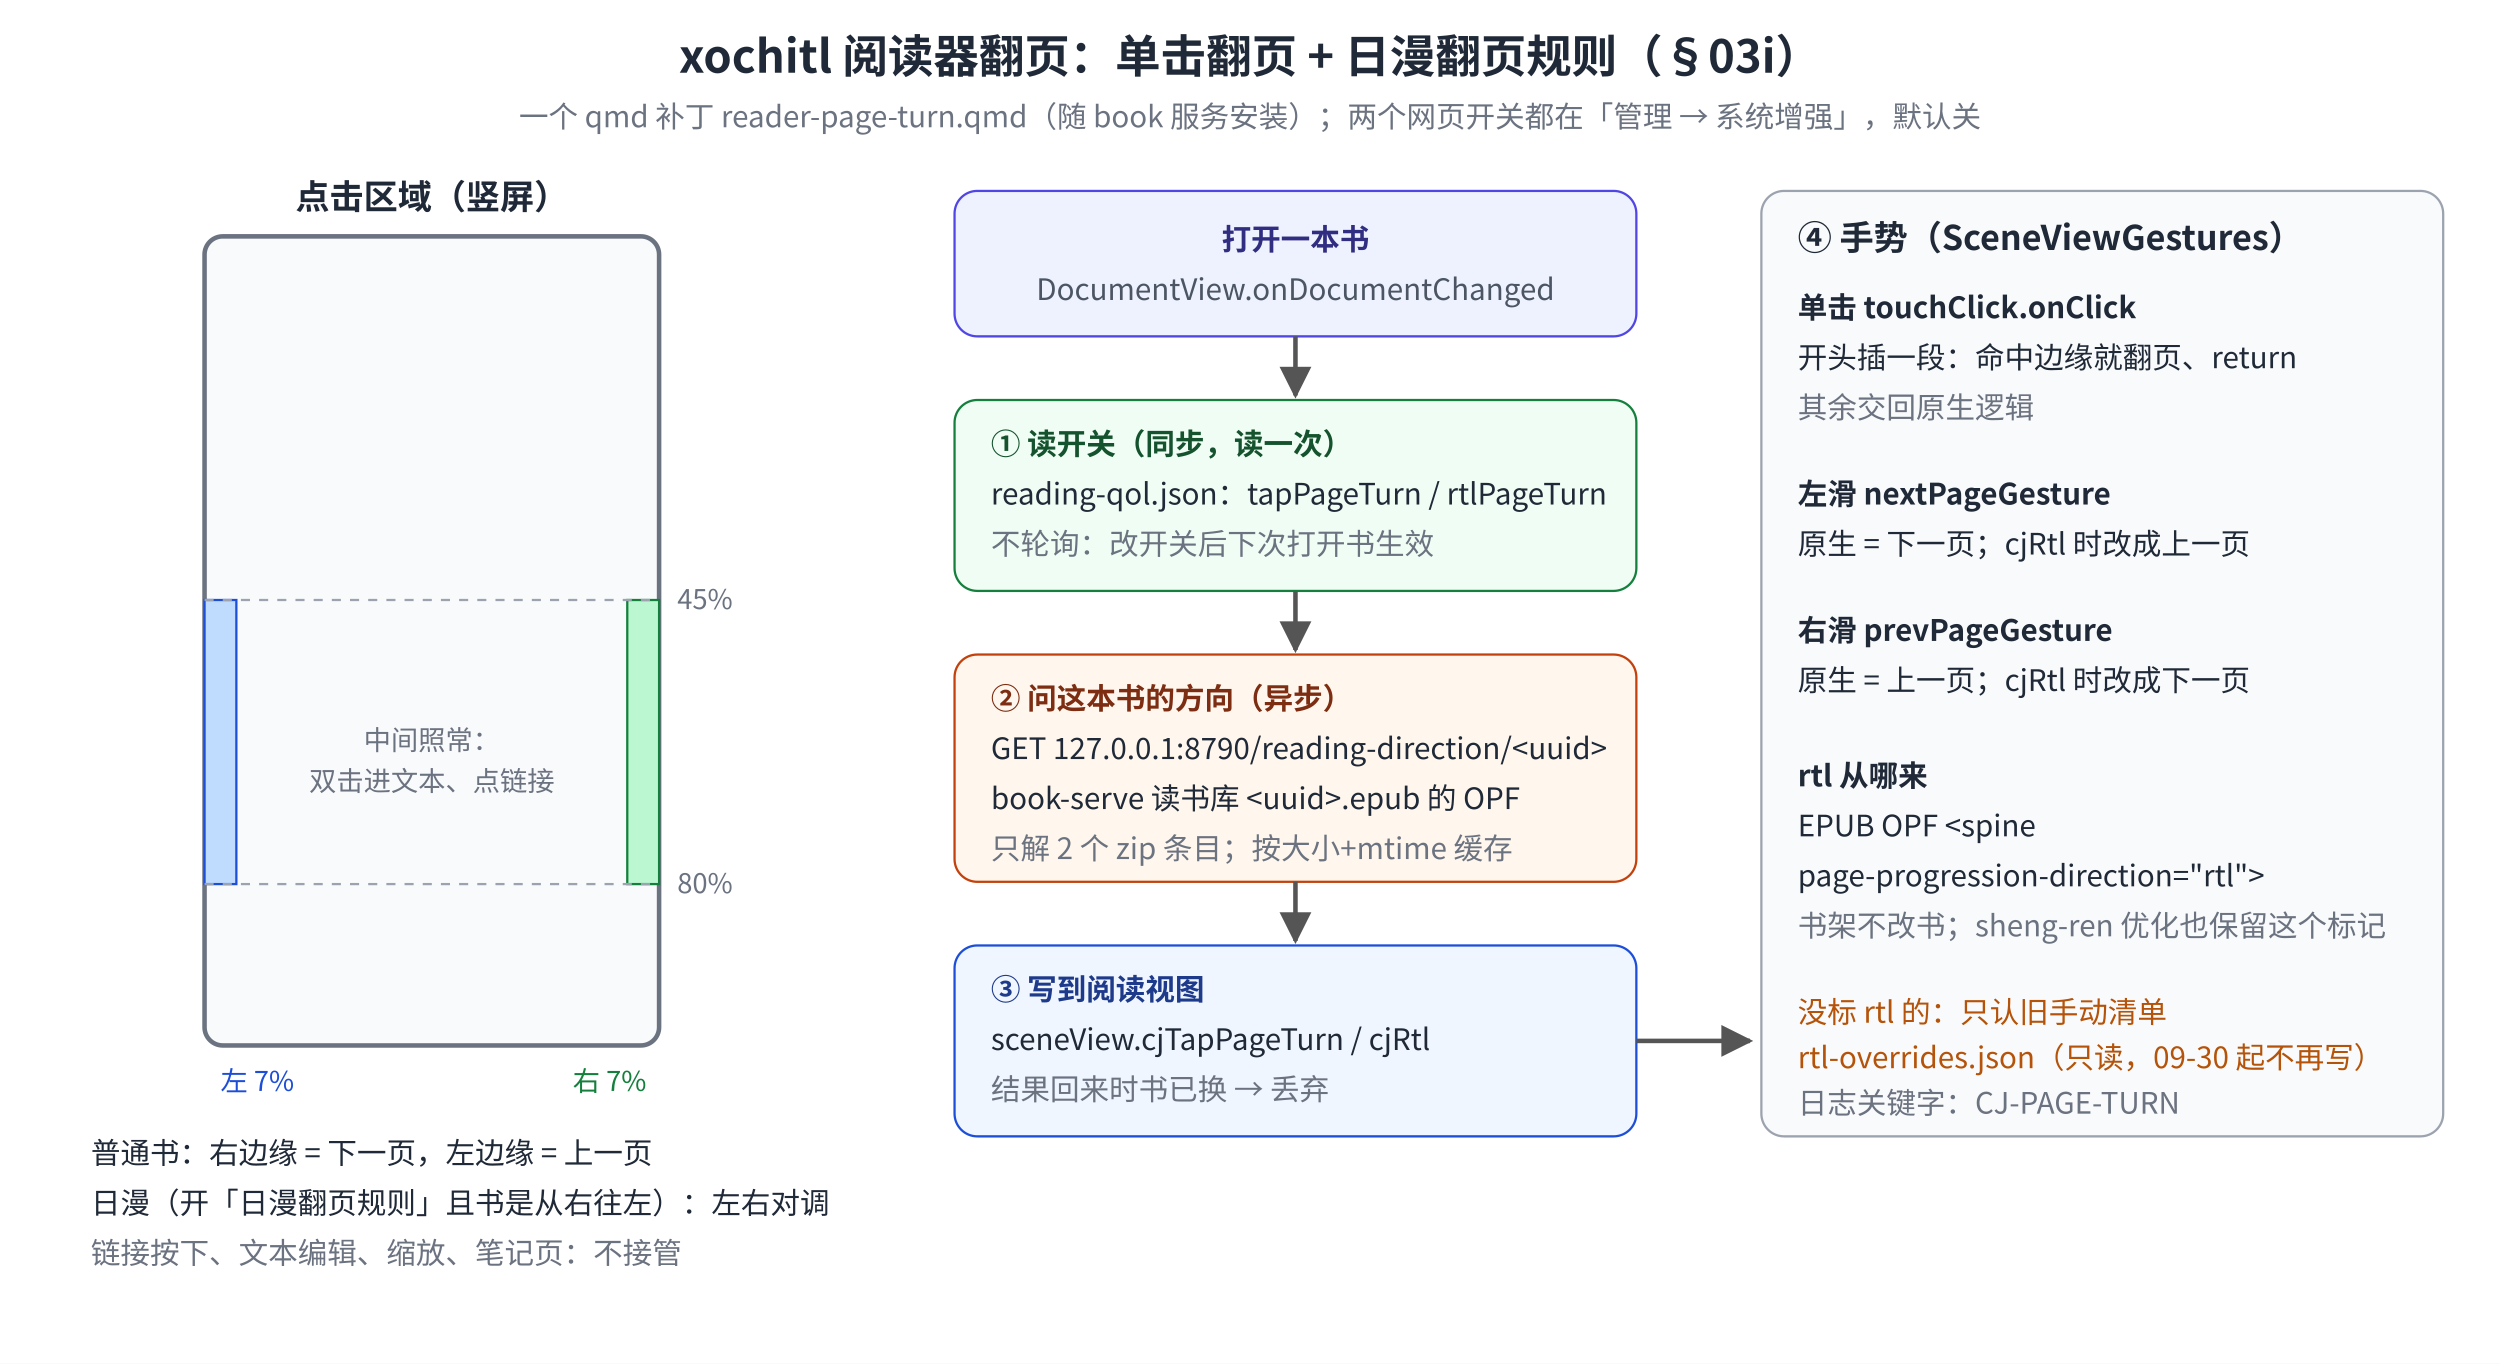
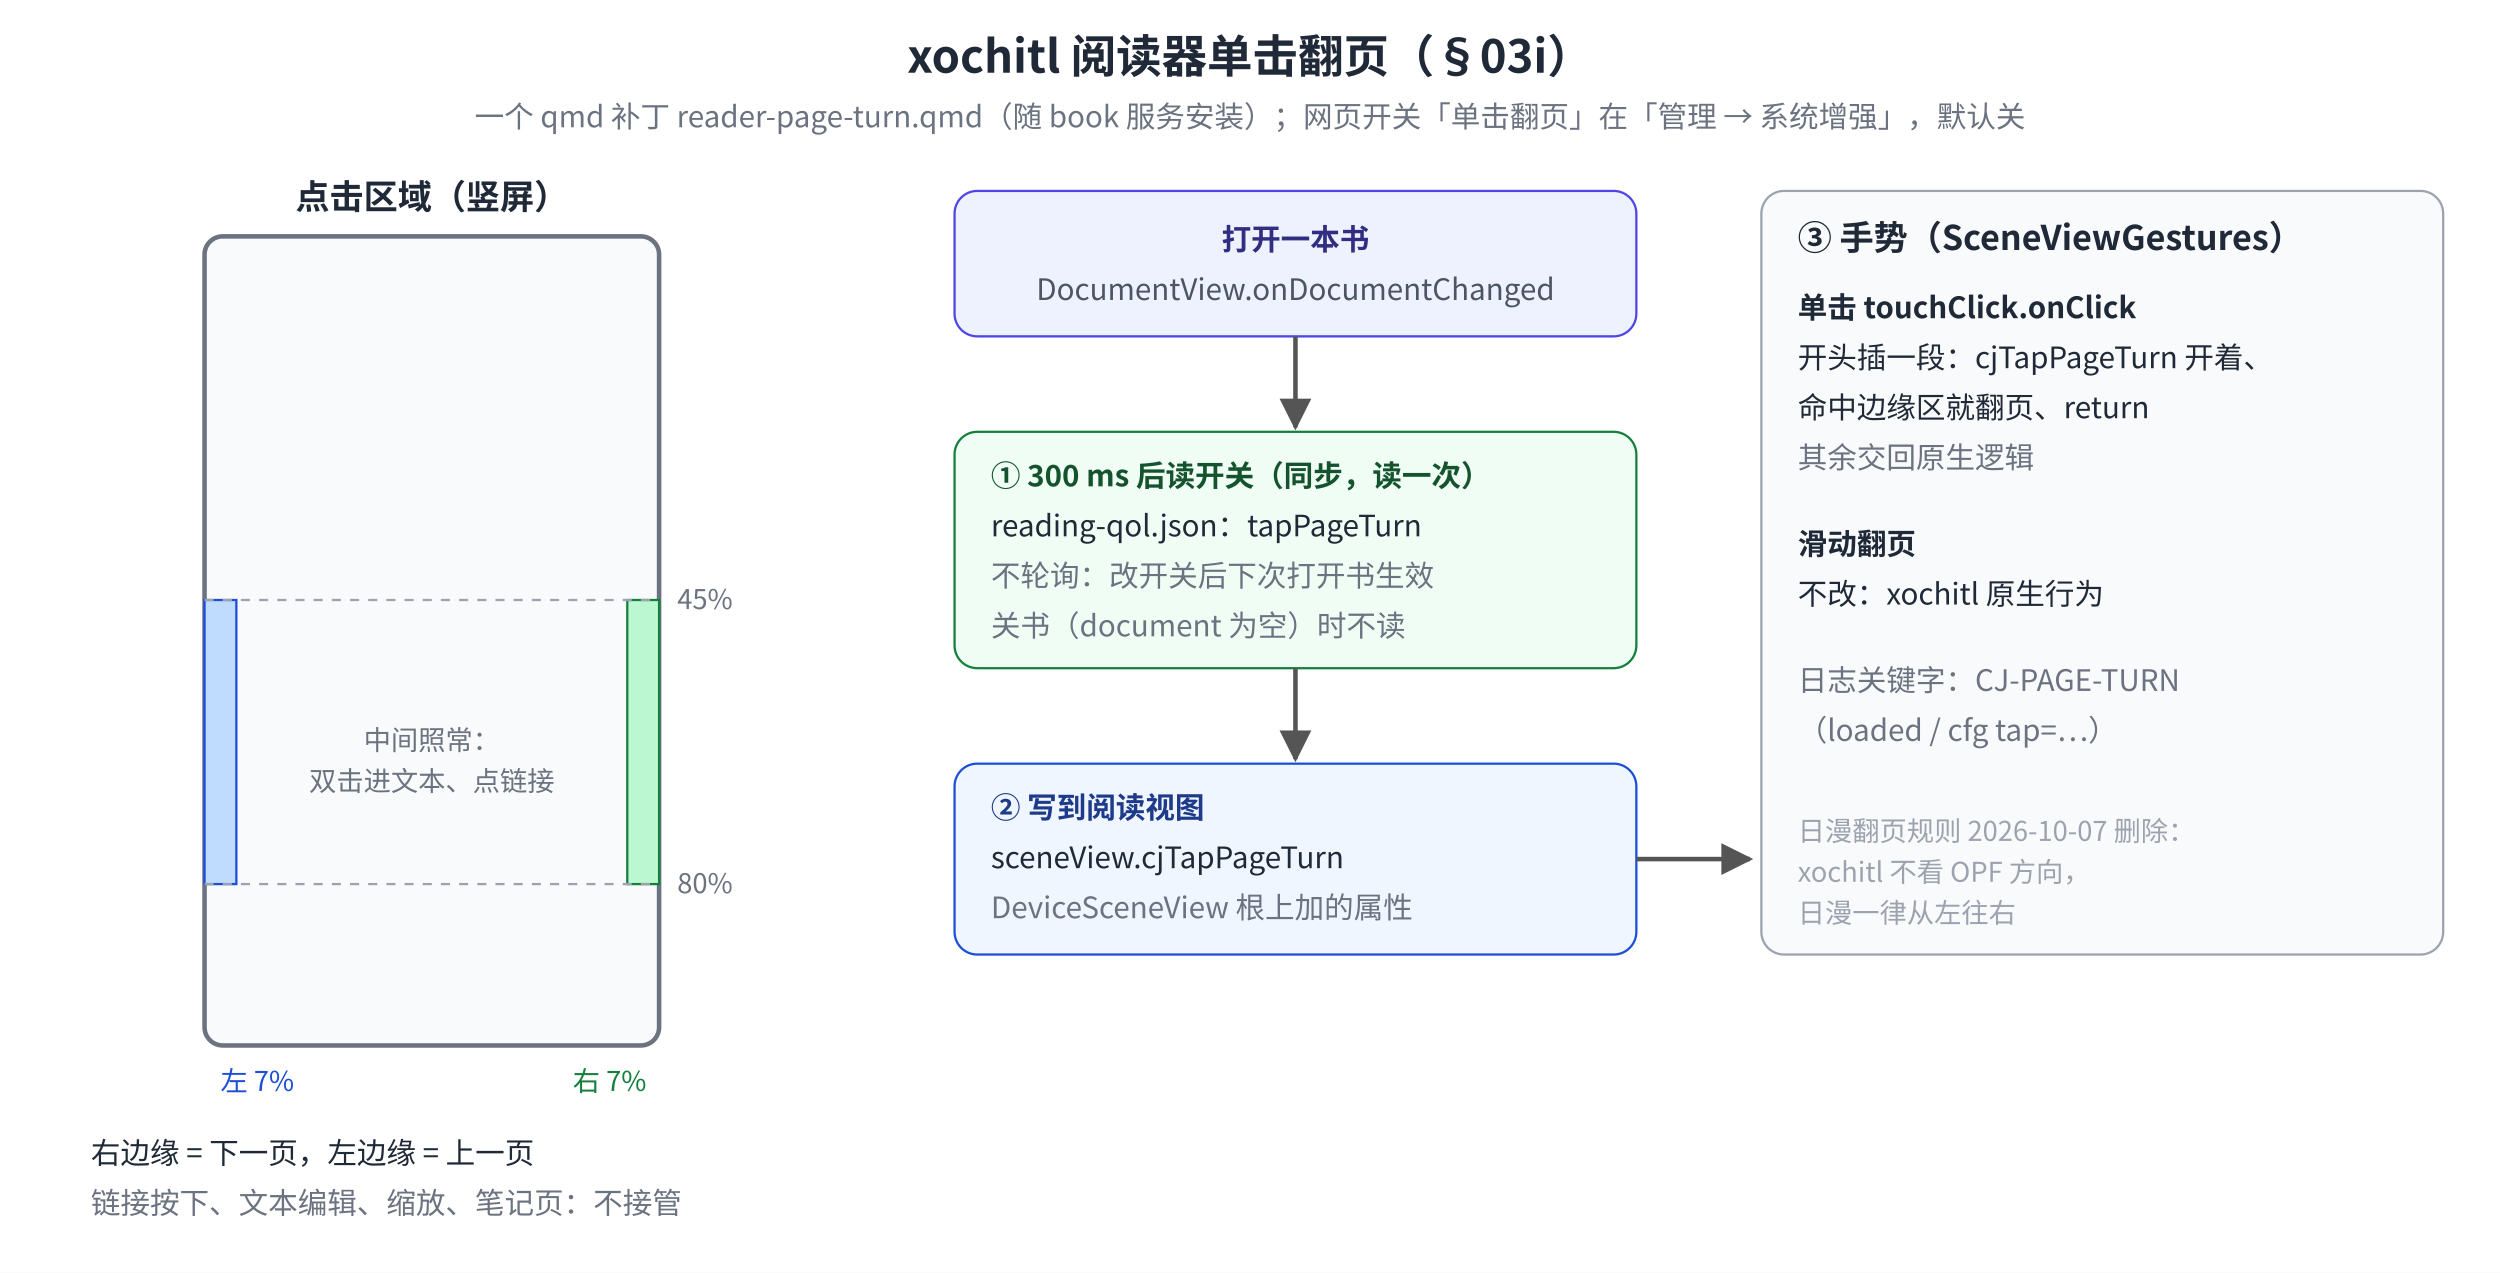
- <svg xmlns="http://www.w3.org/2000/svg" width="1100" height="600" viewBox="0 0 1100 600" font-family="Noto Sans CJK SC, sans-serif">
+ <svg xmlns="http://www.w3.org/2000/svg" width="1100" height="560" viewBox="0 0 1100 560" font-family="Noto Sans CJK SC, sans-serif">
  <defs>
    <marker id="rp-a" viewBox="0 0 10 10" refX="9" refY="5" markerWidth="7" markerHeight="7" orient="auto-start-reverse">
      <path d="M0,0 L10,5 L0,10 z" fill="#555" />
    </marker>
  </defs>
-   <rect width="1100" height="600" fill="#ffffff" />
-   <text x="550" y="32" text-anchor="middle" font-size="20" font-weight="bold" fill="#1f2937">xochitl 阅读器翻页：单击翻页 + 日漫翻页规则（§03i）</text>
-   <text x="550" y="56" text-anchor="middle" font-size="13" fill="#6b7280">一个 qmd 补丁 reader-page-turn.qmd（随 book 服务安装）；两个网页开关都在「管理 → 系统增强」，默认关</text>
+   <rect width="1100" height="560" fill="#ffffff" />
+   <text x="550" y="32" text-anchor="middle" font-size="20" font-weight="bold" fill="#1f2937">xochitl 阅读器单击翻页（§03i）</text>
+   <text x="550" y="56" text-anchor="middle" font-size="13" fill="#6b7280">一个 qmd 补丁 reader-page-turn.qmd（随 book 服务安装）；网页开关「单击翻页」在「管理 → 系统增强」，默认关</text>
  <text x="190" y="92" text-anchor="middle" font-size="15" font-weight="bold" fill="#1f2937">点击区域（竖屏）</text>
  <rect x="90" y="104" width="200" height="356" rx="8" fill="#f9fafb" stroke="#6b7280" stroke-width="2" />
  <rect x="90" y="264" width="14" height="125" fill="#bfdbfe" stroke="#1d4ed8" />
  <rect x="276" y="264" width="14" height="125" fill="#bbf7d0" stroke="#15803d" />
  <line x1="90" y1="264" x2="290" y2="264" stroke="#9ca3af" stroke-dasharray="4 4" />
  <line x1="90" y1="389" x2="290" y2="389" stroke="#9ca3af" stroke-dasharray="4 4" />
  <text x="298" y="268" font-size="12" fill="#6b7280">45%</text>
  <text x="298" y="393" font-size="12" fill="#6b7280">80%</text>
  <text x="190" y="330" text-anchor="middle" font-size="12" fill="#6b7280">中间照常：</text>
  <text x="190" y="348" text-anchor="middle" font-size="12" fill="#6b7280">双击进文本、点链接</text>
  <text x="97" y="480" font-size="12" fill="#1d4ed8">左 7%</text>
  <text x="252" y="480" font-size="12" fill="#15803d">右 7%</text>
  <g font-size="13" fill="#1f2937">
-     <text x="40" y="512">普通书：右边缘 = 下一页，左边缘 = 上一页</text>
-     <text x="40" y="534">日漫（开「日漫翻页规则」且书是从右往左）：左右对调</text>
-     <text x="40" y="556" fill="#6b7280">链接按下、文本编辑、缩放、笔记页：不接管</text>
+     <text x="40" y="512">右边缘 = 下一页，左边缘 = 上一页</text>
+     <text x="40" y="534" fill="#6b7280">链接按下、文本编辑、缩放、笔记页：不接管</text>
  </g>
  <g font-size="13" fill="#1f2937">
    <rect x="420" y="84" width="300" height="64" rx="10" fill="#eef2ff" stroke="#4f46e5" />
    <text x="570" y="110" text-anchor="middle" font-weight="bold" fill="#312e81">打开一本书</text>
    <text x="570" y="132" text-anchor="middle" fill="#4b5563">DocumentView.onDocumentChanged</text>
-     <rect x="420" y="176" width="300" height="84" rx="10" fill="#f0fdf4" stroke="#15803d" />
-     <text x="436" y="200" font-weight="bold" fill="#14532d">① 读开关（同步，读一次）</text>
-     <text x="436" y="222">reading-qol.json：tapPageTurn / rtlPageTurn</text>
-     <text x="436" y="244" fill="#6b7280">不轮询：改开关后下次打开书生效</text>
-     <rect x="420" y="288" width="300" height="100" rx="10" fill="#fff7ed" stroke="#c2410c" />
-     <text x="436" y="312" font-weight="bold" fill="#7c2d12">② 问这本书的方向（异步）</text>
-     <text x="436" y="334">GET 127.0.0.1:8790/reading-direction/&lt;uuid&gt;</text>
-     <text x="436" y="356">book-serve 读书库 &lt;uuid&gt;.epub 的 OPF</text>
-     <text x="436" y="378" fill="#6b7280">只解 2 个 zip 条目；按大小+mtime 缓存</text>
-     <rect x="420" y="416" width="300" height="84" rx="10" fill="#eff6ff" stroke="#1d4ed8" />
-     <text x="436" y="440" font-weight="bold" fill="#1e3a8a">③ 写到阅读视图</text>
-     <text x="436" y="462">sceneView.cjTapPageTurn / cjRtl</text>
-     <text x="436" y="484" fill="#6b7280">结果回来时书已换 → 丢弃</text>
+     <rect x="420" y="190" width="300" height="104" rx="10" fill="#f0fdf4" stroke="#15803d" />
+     <text x="436" y="214" font-weight="bold" fill="#14532d">① 300 ms 后读开关（同步，读一次）</text>
+     <text x="436" y="236">reading-qol.json：tapPageTurn</text>
+     <text x="436" y="258" fill="#6b7280">不轮询：改开关后下次打开书生效</text>
+     <text x="436" y="280" fill="#6b7280">关书（document 为空）时不读</text>
+     <rect x="420" y="336" width="300" height="84" rx="10" fill="#eff6ff" stroke="#1d4ed8" />
+     <text x="436" y="360" font-weight="bold" fill="#1e3a8a">② 写到阅读视图</text>
+     <text x="436" y="382">sceneView.cjTapPageTurn</text>
+     <text x="436" y="404" fill="#6b7280">DeviceSceneView 根上加的属性</text>
  </g>
  <g stroke="#555" stroke-width="2" fill="none">
-     <path d="M570 148 L570 174" marker-end="url(#rp-a)" />
-     <path d="M570 260 L570 286" marker-end="url(#rp-a)" />
-     <path d="M570 388 L570 414" marker-end="url(#rp-a)" />
-     <path d="M720 458 L770 458" marker-end="url(#rp-a)" />
+     <path d="M570 148 L570 188" marker-end="url(#rp-a)" />
+     <path d="M570 294 L570 334" marker-end="url(#rp-a)" />
+     <path d="M720 378 L770 378" marker-end="url(#rp-a)" />
  </g>
-   <rect x="775" y="84" width="300" height="416" rx="10" fill="#f9fafb" stroke="#9ca3af" />
-   <text x="791" y="110" font-size="15" font-weight="bold" fill="#1f2937">④ 手势（SceneViewGestures）</text>
+   <rect x="775" y="84" width="300" height="336" rx="10" fill="#f9fafb" stroke="#9ca3af" />
+   <text x="791" y="110" font-size="15" font-weight="bold" fill="#1f2937">③ 手势（SceneViewGestures）</text>
  <g font-size="13" fill="#1f2937">
    <text x="791" y="140" font-weight="bold">单击 touchClick.onClick</text>
-     <text x="791" y="162">开头插一段：命中边缘就翻页、return</text>
-     <text x="791" y="184" fill="#6b7280">其余交回原生逻辑</text>
-     <text x="791" y="222" font-weight="bold">左滑 nextPageGesture</text>
-     <text x="791" y="244">原生 = 下一页；cjRtl 时改成上一页</text>
-     <text x="791" y="282" font-weight="bold">右滑 prevPageGesture</text>
-     <text x="791" y="304">原生 = 上一页；cjRtl 时改成下一页</text>
-     <text x="791" y="346" font-weight="bold">rtl 从哪来</text>
-     <text x="791" y="368">EPUB OPF &lt;spine</text>
-     <text x="791" y="390">  page-progression-direction="rtl"&gt;</text>
-     <text x="791" y="412" fill="#6b7280">书架不改书；sheng-ren 优化也保留这个标记</text>
-     <text x="791" y="450" fill="#b45309">没标 rtl 的：只认旧手动清单</text>
-     <text x="791" y="470" fill="#b45309">rtl-overrides.json（只读，09-30 起不再写）</text>
-     <text x="791" y="490" fill="#6b7280">日志关键字：CJ-PAGE-TURN</text>
+     <text x="791" y="162">开头插一段：cjTapPageTurn 开着、</text>
+     <text x="791" y="184">命中边缘区就翻页、return</text>
+     <text x="791" y="206" fill="#6b7280">其余交回原生逻辑</text>
+     <text x="791" y="244" font-weight="bold">滑动翻页</text>
+     <text x="791" y="266">不改：xochitl 原生行为</text>
+     <text x="791" y="304" fill="#6b7280">日志关键字：CJ-PAGE-TURN</text>
+     <text x="791" y="326" fill="#6b7280">（loaded / cfg tap=…）</text>
+   </g>
+   <g font-size="12" fill="#9ca3af">
+     <text x="791" y="370">日漫翻页规则 2026-10-07 删除：</text>
+     <text x="791" y="388">xochitl 不看 OPF 方向，</text>
+     <text x="791" y="406">日漫一律从左往右</text>
  </g>
</svg>
